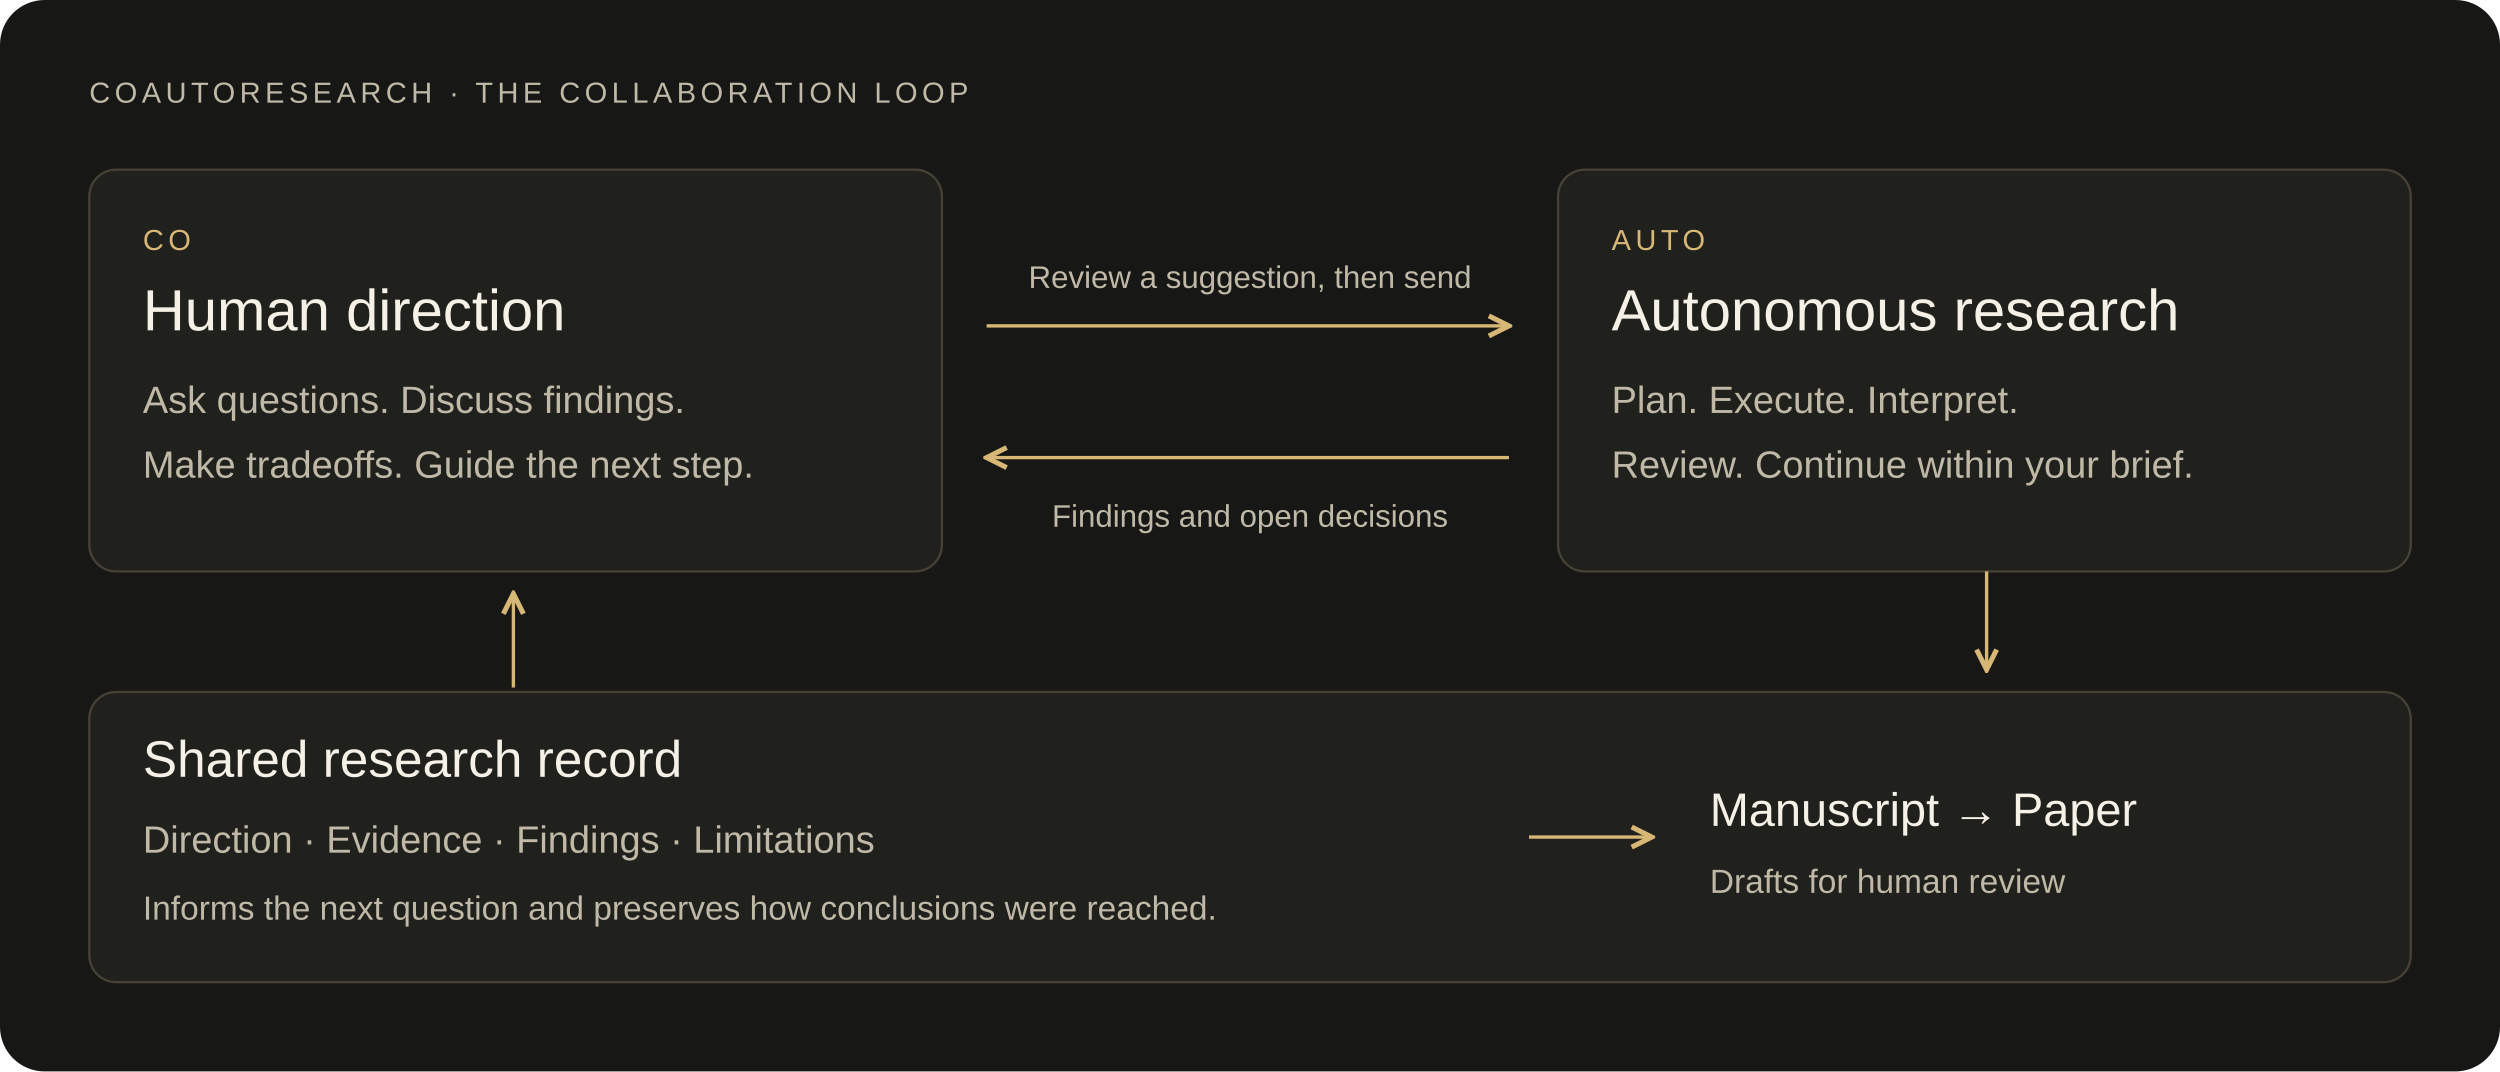
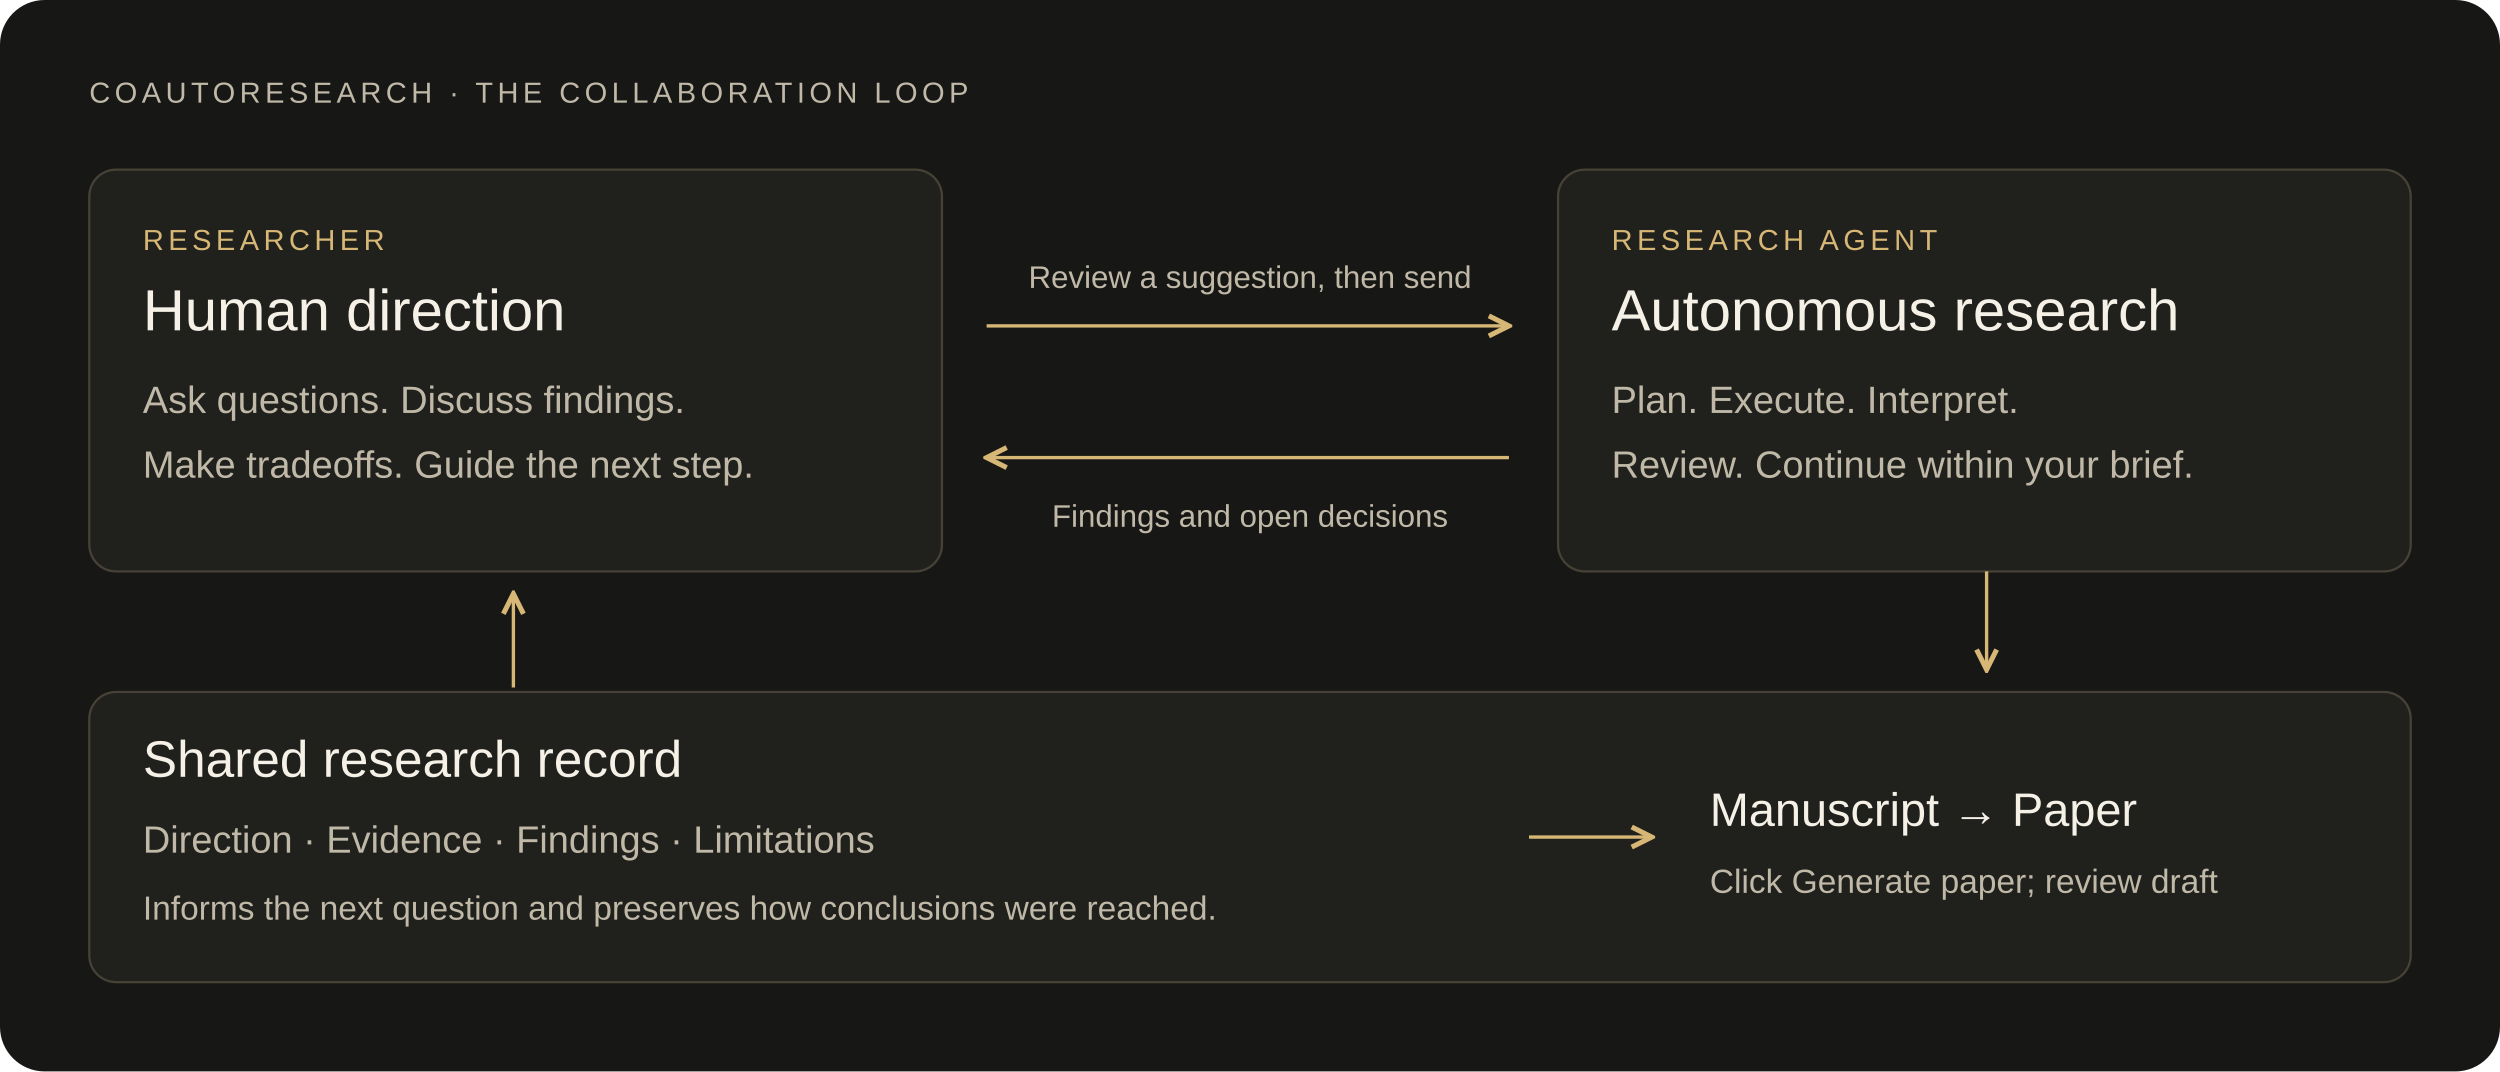
<svg xmlns="http://www.w3.org/2000/svg" width="1120" height="480" viewBox="0 0 1120 480" role="img" aria-labelledby="title desc">
  <defs>
    <marker id="arrow" markerWidth="8" markerHeight="8" refX="7" refY="4" orient="auto-start-reverse">
      <path d="M1 1 L7 4 L1 7" fill="none" stroke="#d7b775" stroke-width="1.5" />
    </marker>
  </defs>
  <rect width="1120" height="480" rx="20" fill="#171715" />
  <g font-family="Arial, Helvetica, sans-serif">
    <text x="40" y="46" fill="#c0b9a8" font-size="13" letter-spacing="2">COAUTORESEARCH · THE COLLABORATION LOOP</text>
    <rect x="40" y="76" width="382" height="180" rx="12" fill="#20201d" stroke="#474236" />
    <rect x="698" y="76" width="382" height="180" rx="12" fill="#20201d" stroke="#474236" />
-     <text x="64" y="112" fill="#d7b775" font-size="13" letter-spacing="2">CO</text>
+     <text x="64" y="112" fill="#d7b775" font-size="13" letter-spacing="2">RESEARCHER</text>
    <text x="64" y="148" fill="#f5f1e7" font-size="26">Human direction</text>
    <text x="64" y="185" fill="#c0b9a8" font-size="17">Ask questions. Discuss findings.</text>
    <text x="64" y="214" fill="#c0b9a8" font-size="17">Make tradeoffs. Guide the next step.</text>
-     <text x="722" y="112" fill="#d7b775" font-size="13" letter-spacing="2">AUTO</text>
+     <text x="722" y="112" fill="#d7b775" font-size="13" letter-spacing="2">RESEARCH AGENT</text>
    <text x="722" y="148" fill="#f5f1e7" font-size="26">Autonomous research</text>
    <text x="722" y="185" fill="#c0b9a8" font-size="17">Plan. Execute. Interpret.</text>
    <text x="722" y="214" fill="#c0b9a8" font-size="17">Review. Continue within your brief.</text>
    <path d="M442 146 H676" stroke="#d7b775" stroke-width="1.5" marker-end="url(#arrow)" />
    <text x="560" y="129" text-anchor="middle" fill="#c0b9a8" font-size="14">Review a suggestion, then send</text>
    <path d="M676 205 H442" stroke="#d7b775" stroke-width="1.5" marker-end="url(#arrow)" />
    <text x="560" y="236" text-anchor="middle" fill="#c0b9a8" font-size="14">Findings and open decisions</text>
    <path d="M890 256 V300" fill="none" stroke="#d7b775" stroke-width="1.5" marker-end="url(#arrow)" />
    <path d="M230 308 V266" fill="none" stroke="#d7b775" stroke-width="1.5" marker-end="url(#arrow)" />
    <rect x="40" y="310" width="1040" height="130" rx="12" fill="#20201d" stroke="#474236" />
    <text x="64" y="348" fill="#f5f1e7" font-size="23">Shared research record</text>
    <text x="64" y="382" fill="#c0b9a8" font-size="17">Direction · Evidence · Findings · Limitations</text>
    <text x="64" y="412" fill="#c0b9a8" font-size="15">Informs the next question and preserves how conclusions were reached.</text>
    <path d="M685 375 H740" stroke="#d7b775" stroke-width="1.5" marker-end="url(#arrow)" />
    <text x="766" y="370" fill="#f5f1e7" font-size="21">Manuscript → Paper</text>
-     <text x="766" y="400" fill="#c0b9a8" font-size="15">Drafts for human review</text>
+     <text x="766" y="400" fill="#c0b9a8" font-size="15">Click Generate paper; review draft</text>
  </g>
</svg>
